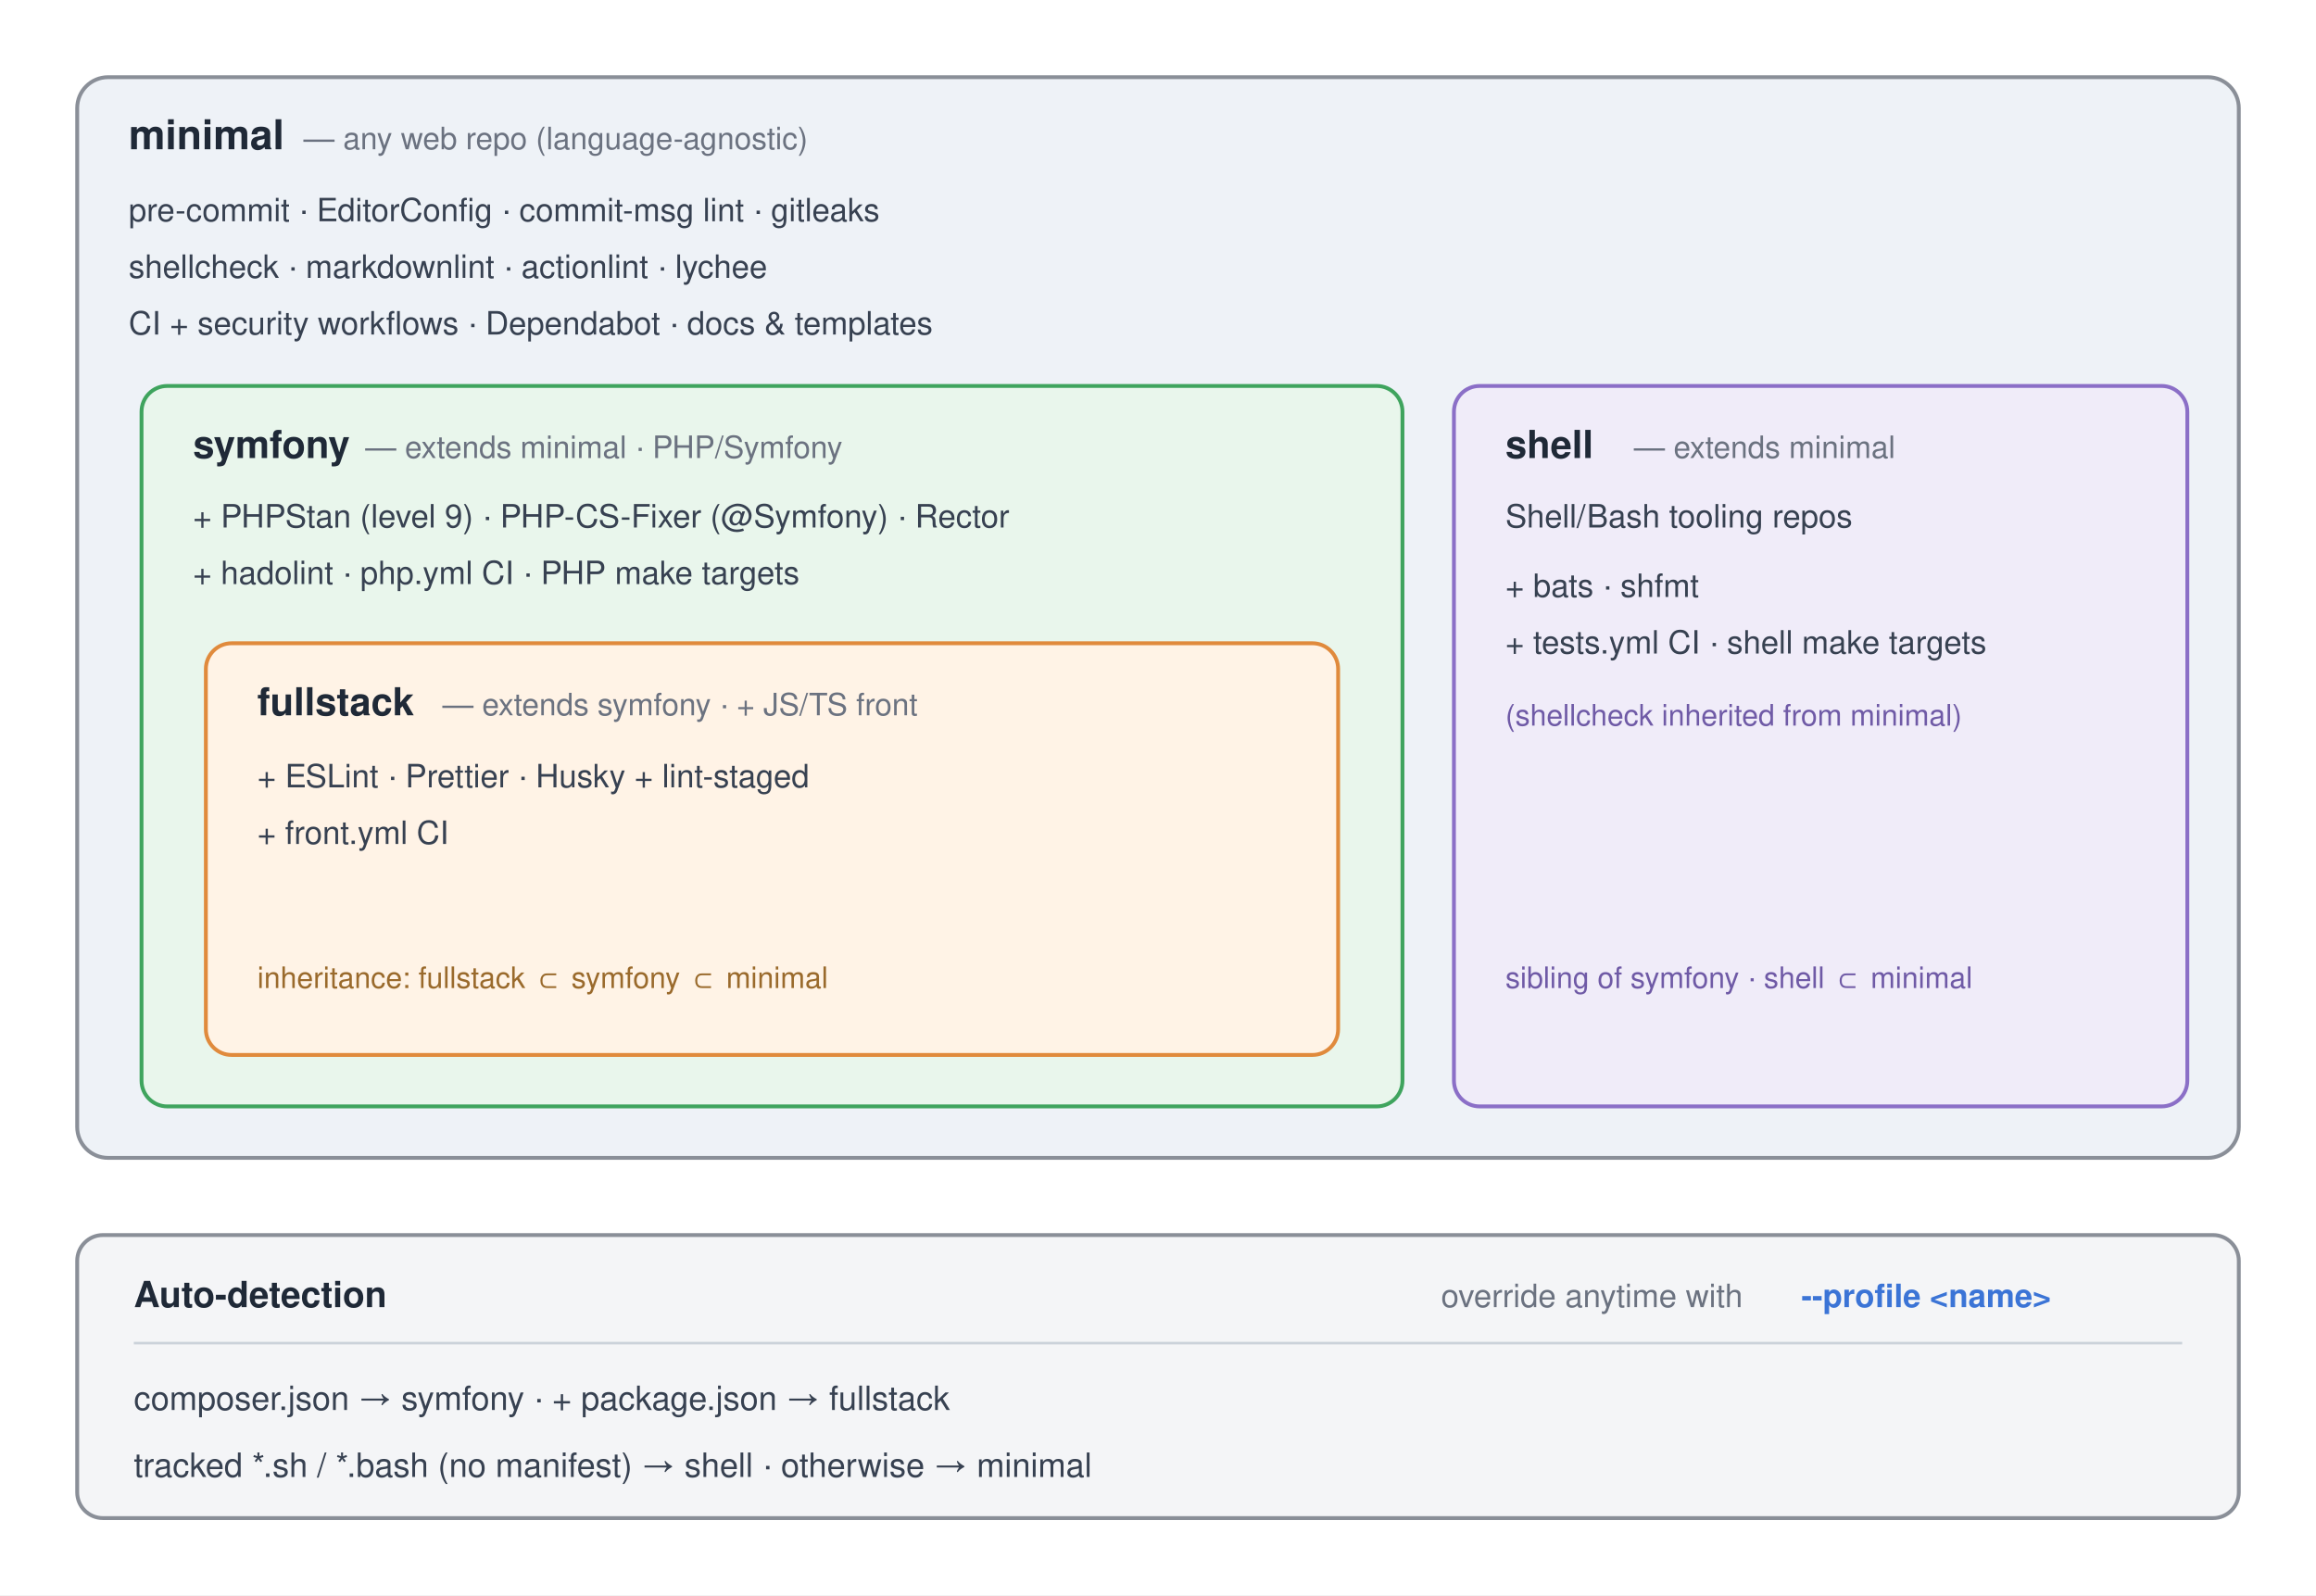
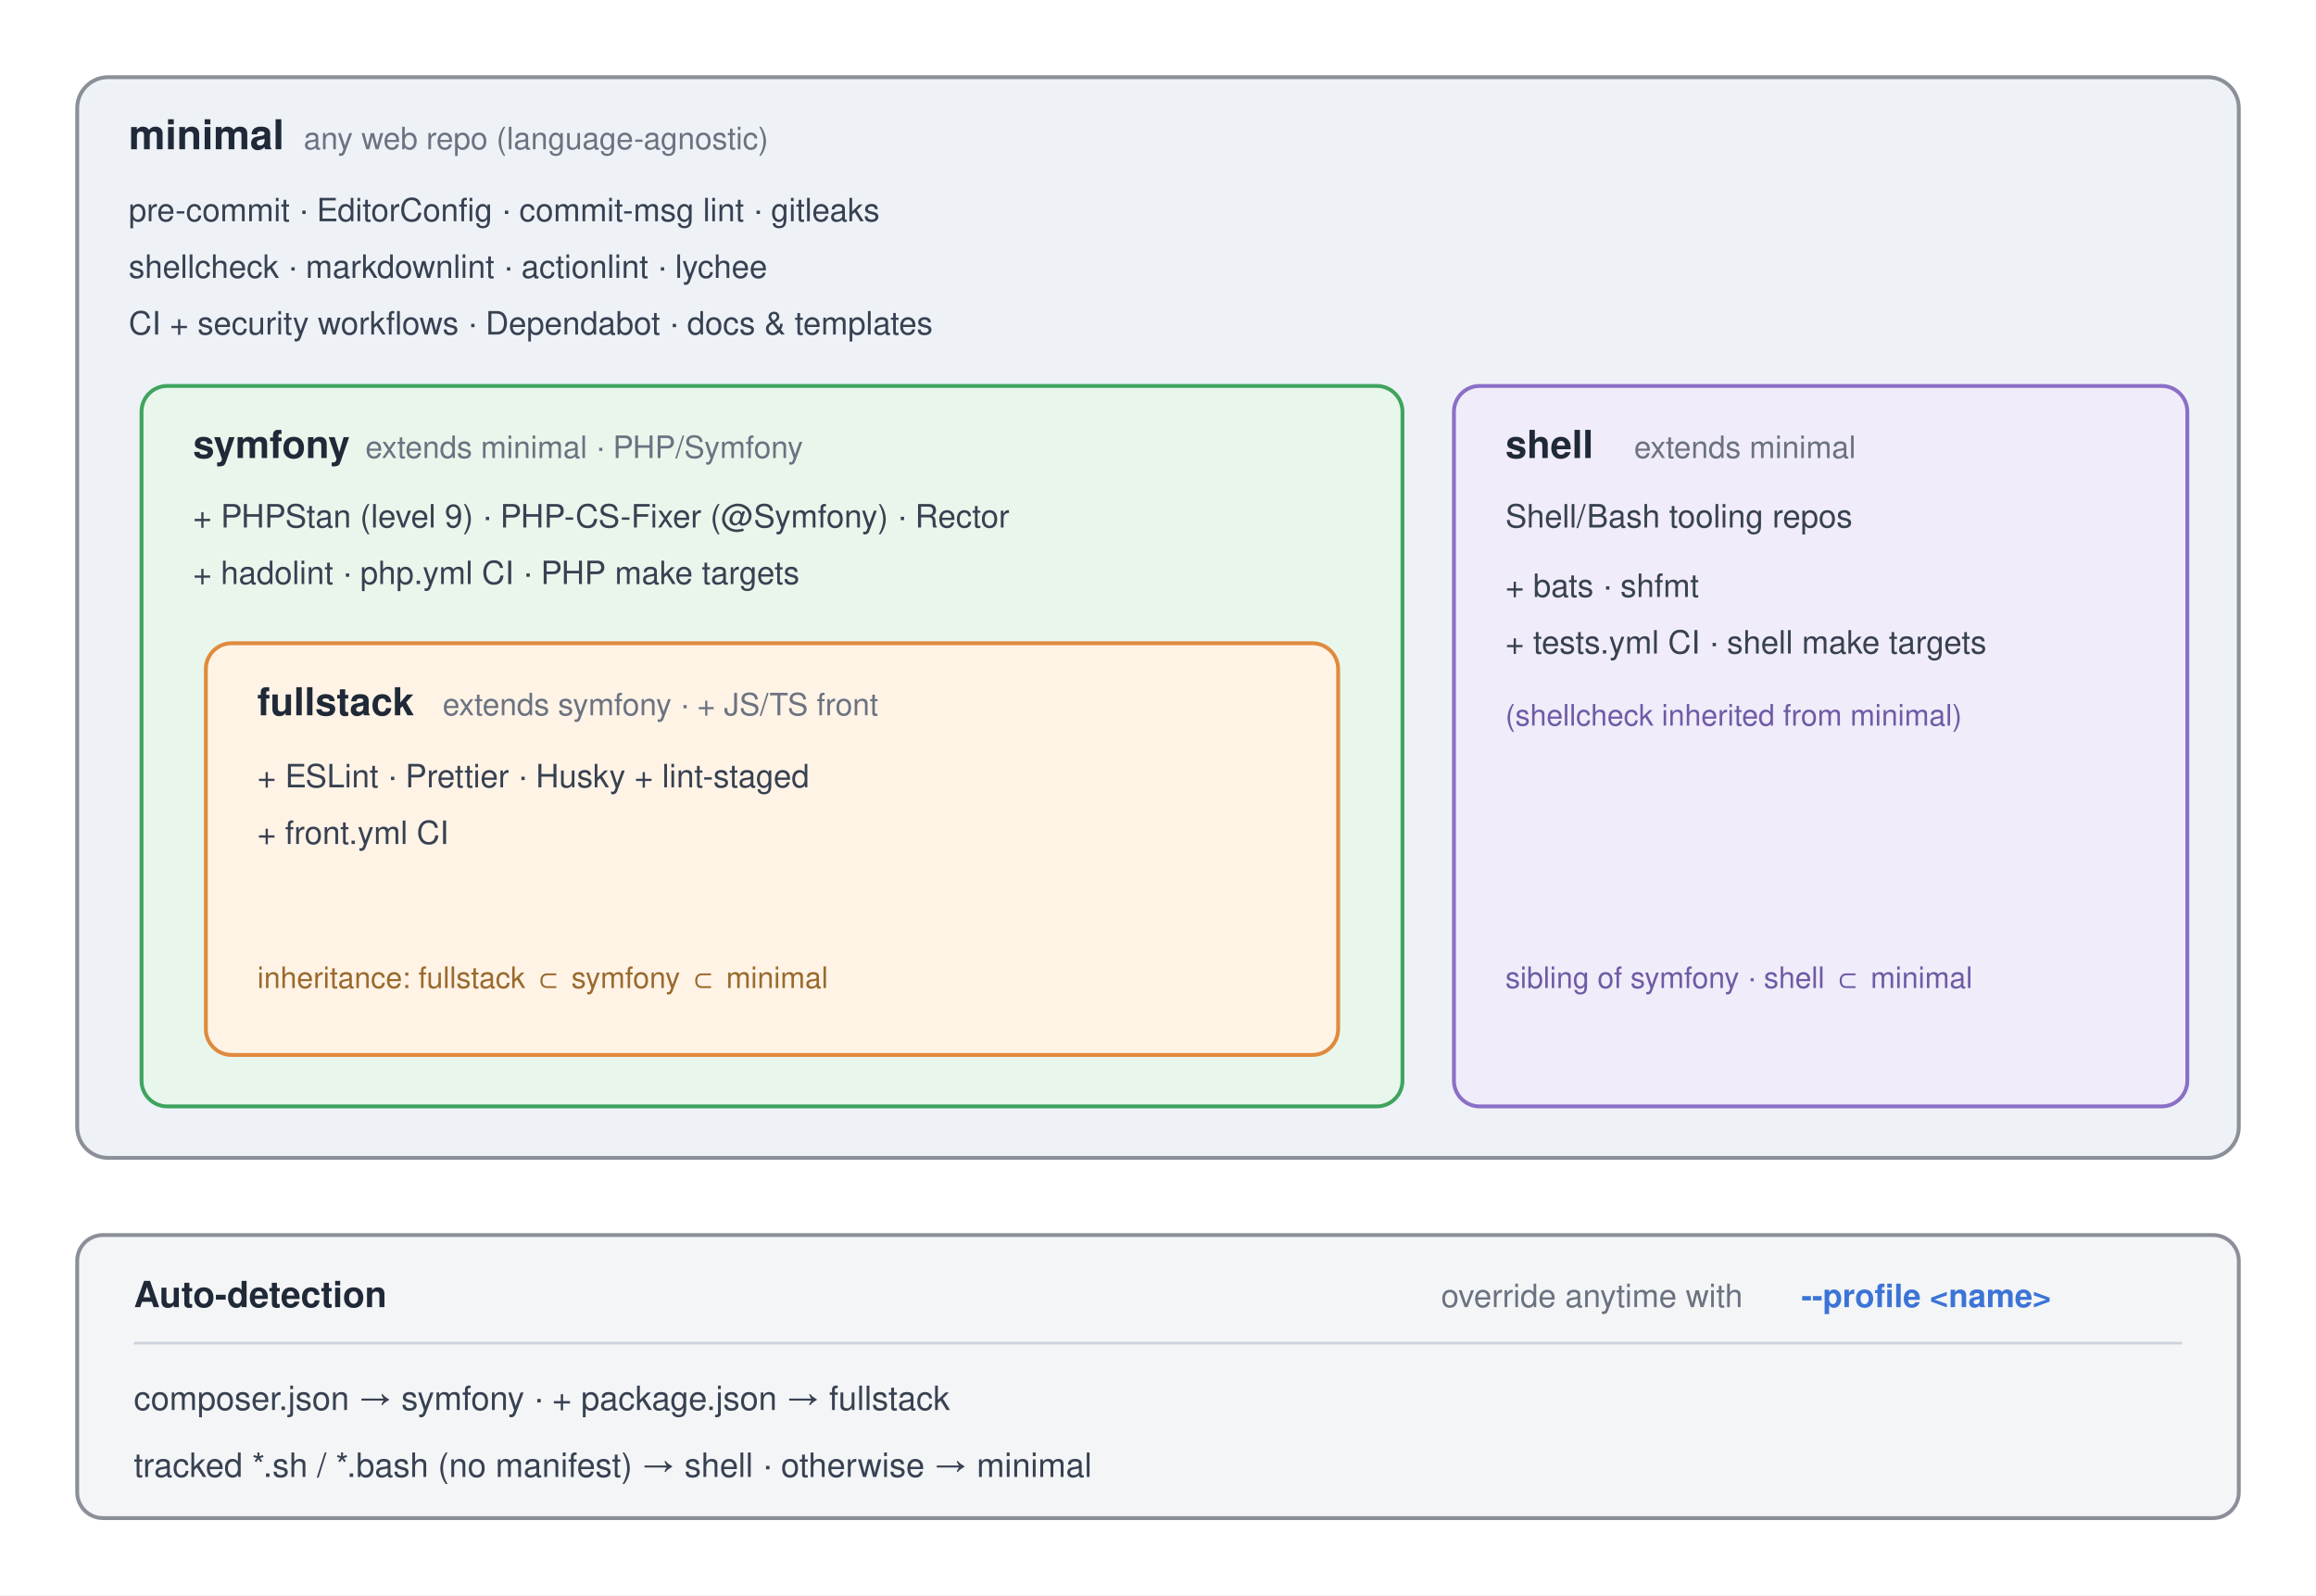
<svg xmlns="http://www.w3.org/2000/svg" viewBox="0 0 900 620" font-family="-apple-system, Segoe UI, Helvetica, Arial, sans-serif" role="img" aria-labelledby="title desc">
  <rect width="900" height="620" fill="#ffffff" />
  <rect x="30" y="30" width="840" height="420" rx="12" fill="#eef2f7" stroke="#8a8f98" stroke-width="1.5" />
  <text x="50" y="58" font-size="16" font-weight="700" fill="#1f2937">minimal</text>
-   <text x="118" y="58" font-size="12" fill="#6b7280">— any web repo (language-agnostic)</text>
+   <text x="118" y="58" font-size="12" fill="#6b7280">any web repo (language-agnostic)</text>
  <text x="50" y="86" font-size="12.5" fill="#374151">pre-commit · EditorConfig · commit-msg lint · gitleaks</text>
  <text x="50" y="108" font-size="12.5" fill="#374151">shellcheck · markdownlint · actionlint · lychee</text>
  <text x="50" y="130" font-size="12.5" fill="#374151">CI + security workflows · Dependabot · docs &amp; templates</text>
  <rect x="55" y="150" width="490" height="280" rx="10" fill="#e9f6ec" stroke="#3fa45e" stroke-width="1.5" />
  <text x="75" y="178" font-size="15" font-weight="700" fill="#1f2937">symfony</text>
-   <text x="142" y="178" font-size="12" fill="#6b7280">— extends minimal · PHP/Symfony</text>
+   <text x="142" y="178" font-size="12" fill="#6b7280">extends minimal · PHP/Symfony</text>
  <text x="75" y="205" font-size="12.5" fill="#374151">+ PHPStan (level 9) · PHP-CS-Fixer (@Symfony) · Rector</text>
  <text x="75" y="227" font-size="12.5" fill="#374151">+ hadolint · php.yml CI · PHP make targets</text>
  <rect x="80" y="250" width="440" height="160" rx="10" fill="#fff3e6" stroke="#e08a3c" stroke-width="1.5" />
  <text x="100" y="278" font-size="15" font-weight="700" fill="#1f2937">fullstack</text>
-   <text x="172" y="278" font-size="12" fill="#6b7280">— extends symfony · + JS/TS front</text>
+   <text x="172" y="278" font-size="12" fill="#6b7280">extends symfony · + JS/TS front</text>
  <text x="100" y="306" font-size="12.5" fill="#374151">+ ESLint · Prettier · Husky + lint-staged</text>
  <text x="100" y="328" font-size="12.5" fill="#374151">+ front.yml CI</text>
  <text x="100" y="384" font-size="11.5" fill="#9a6a2c">inheritance: fullstack ⊂ symfony ⊂ minimal</text>
  <rect x="565" y="150" width="285" height="280" rx="10" fill="#f0ecf9" stroke="#8b6fc7" stroke-width="1.5" />
  <text x="585" y="178" font-size="15" font-weight="700" fill="#1f2937">shell</text>
-   <text x="635" y="178" font-size="12" fill="#6b7280">— extends minimal</text>
+   <text x="635" y="178" font-size="12" fill="#6b7280">extends minimal</text>
  <text x="585" y="205" font-size="12.5" fill="#374151">Shell/Bash tooling repos</text>
  <text x="585" y="232" font-size="12.5" fill="#374151">+ bats · shfmt</text>
  <text x="585" y="254" font-size="12.5" fill="#374151">+ tests.yml CI · shell make targets</text>
  <text x="585" y="282" font-size="11.5" fill="#6f5aa6">(shellcheck inherited from minimal)</text>
  <text x="585" y="384" font-size="11.5" fill="#6f5aa6">sibling of symfony · shell ⊂ minimal</text>
  <rect x="30" y="480" width="840" height="110" rx="10" fill="#f4f5f7" stroke="#8a8f98" stroke-width="1.5" />
  <text x="52" y="508" font-size="14" font-weight="700" fill="#1f2937">Auto-detection</text>
  <text x="560" y="508" font-size="12.5" fill="#6b7280">override anytime with</text>
  <text x="700" y="508" font-size="12.5" font-weight="600" fill="#3b74d6">--profile &lt;name&gt;</text>
  <line x1="52" y1="522" x2="848" y2="522" stroke="#cbd2da" stroke-width="1" />
  <text x="52" y="548" font-size="13" fill="#374151">composer.json → symfony   ·   + package.json → fullstack</text>
  <text x="52" y="574" font-size="13" fill="#374151">tracked *.sh / *.bash (no manifest) → shell   ·   otherwise → minimal</text>
</svg>
